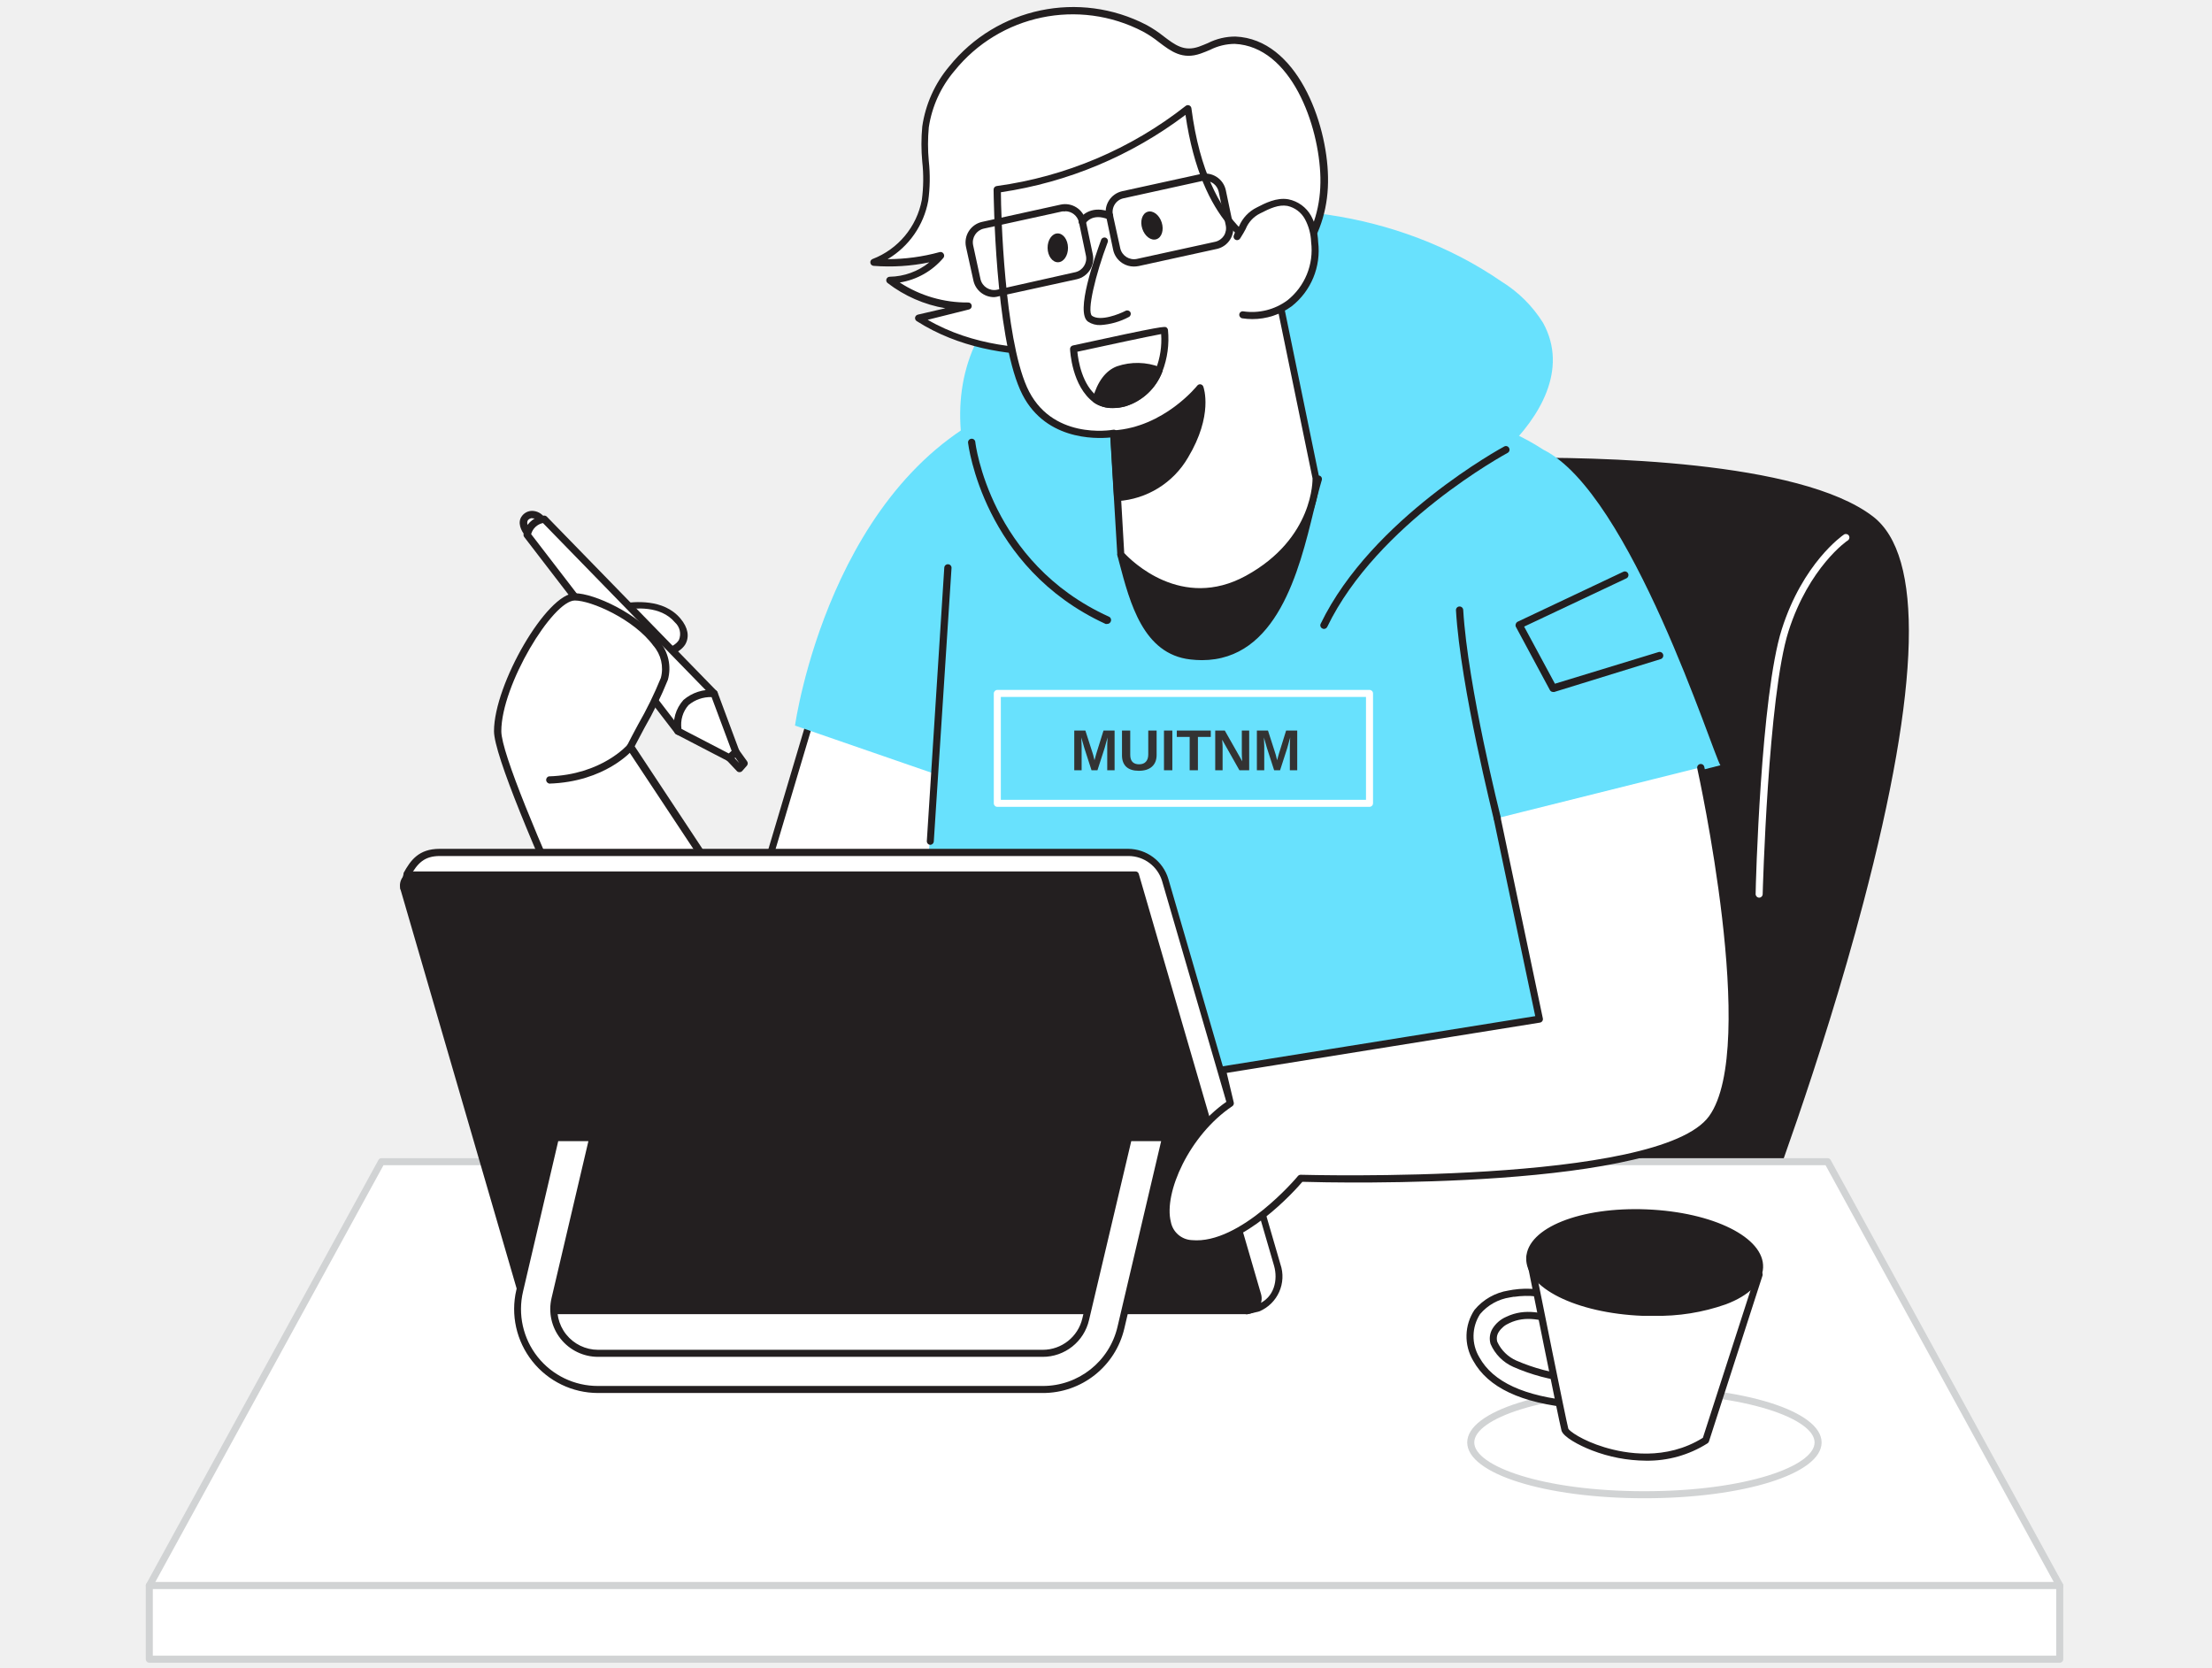
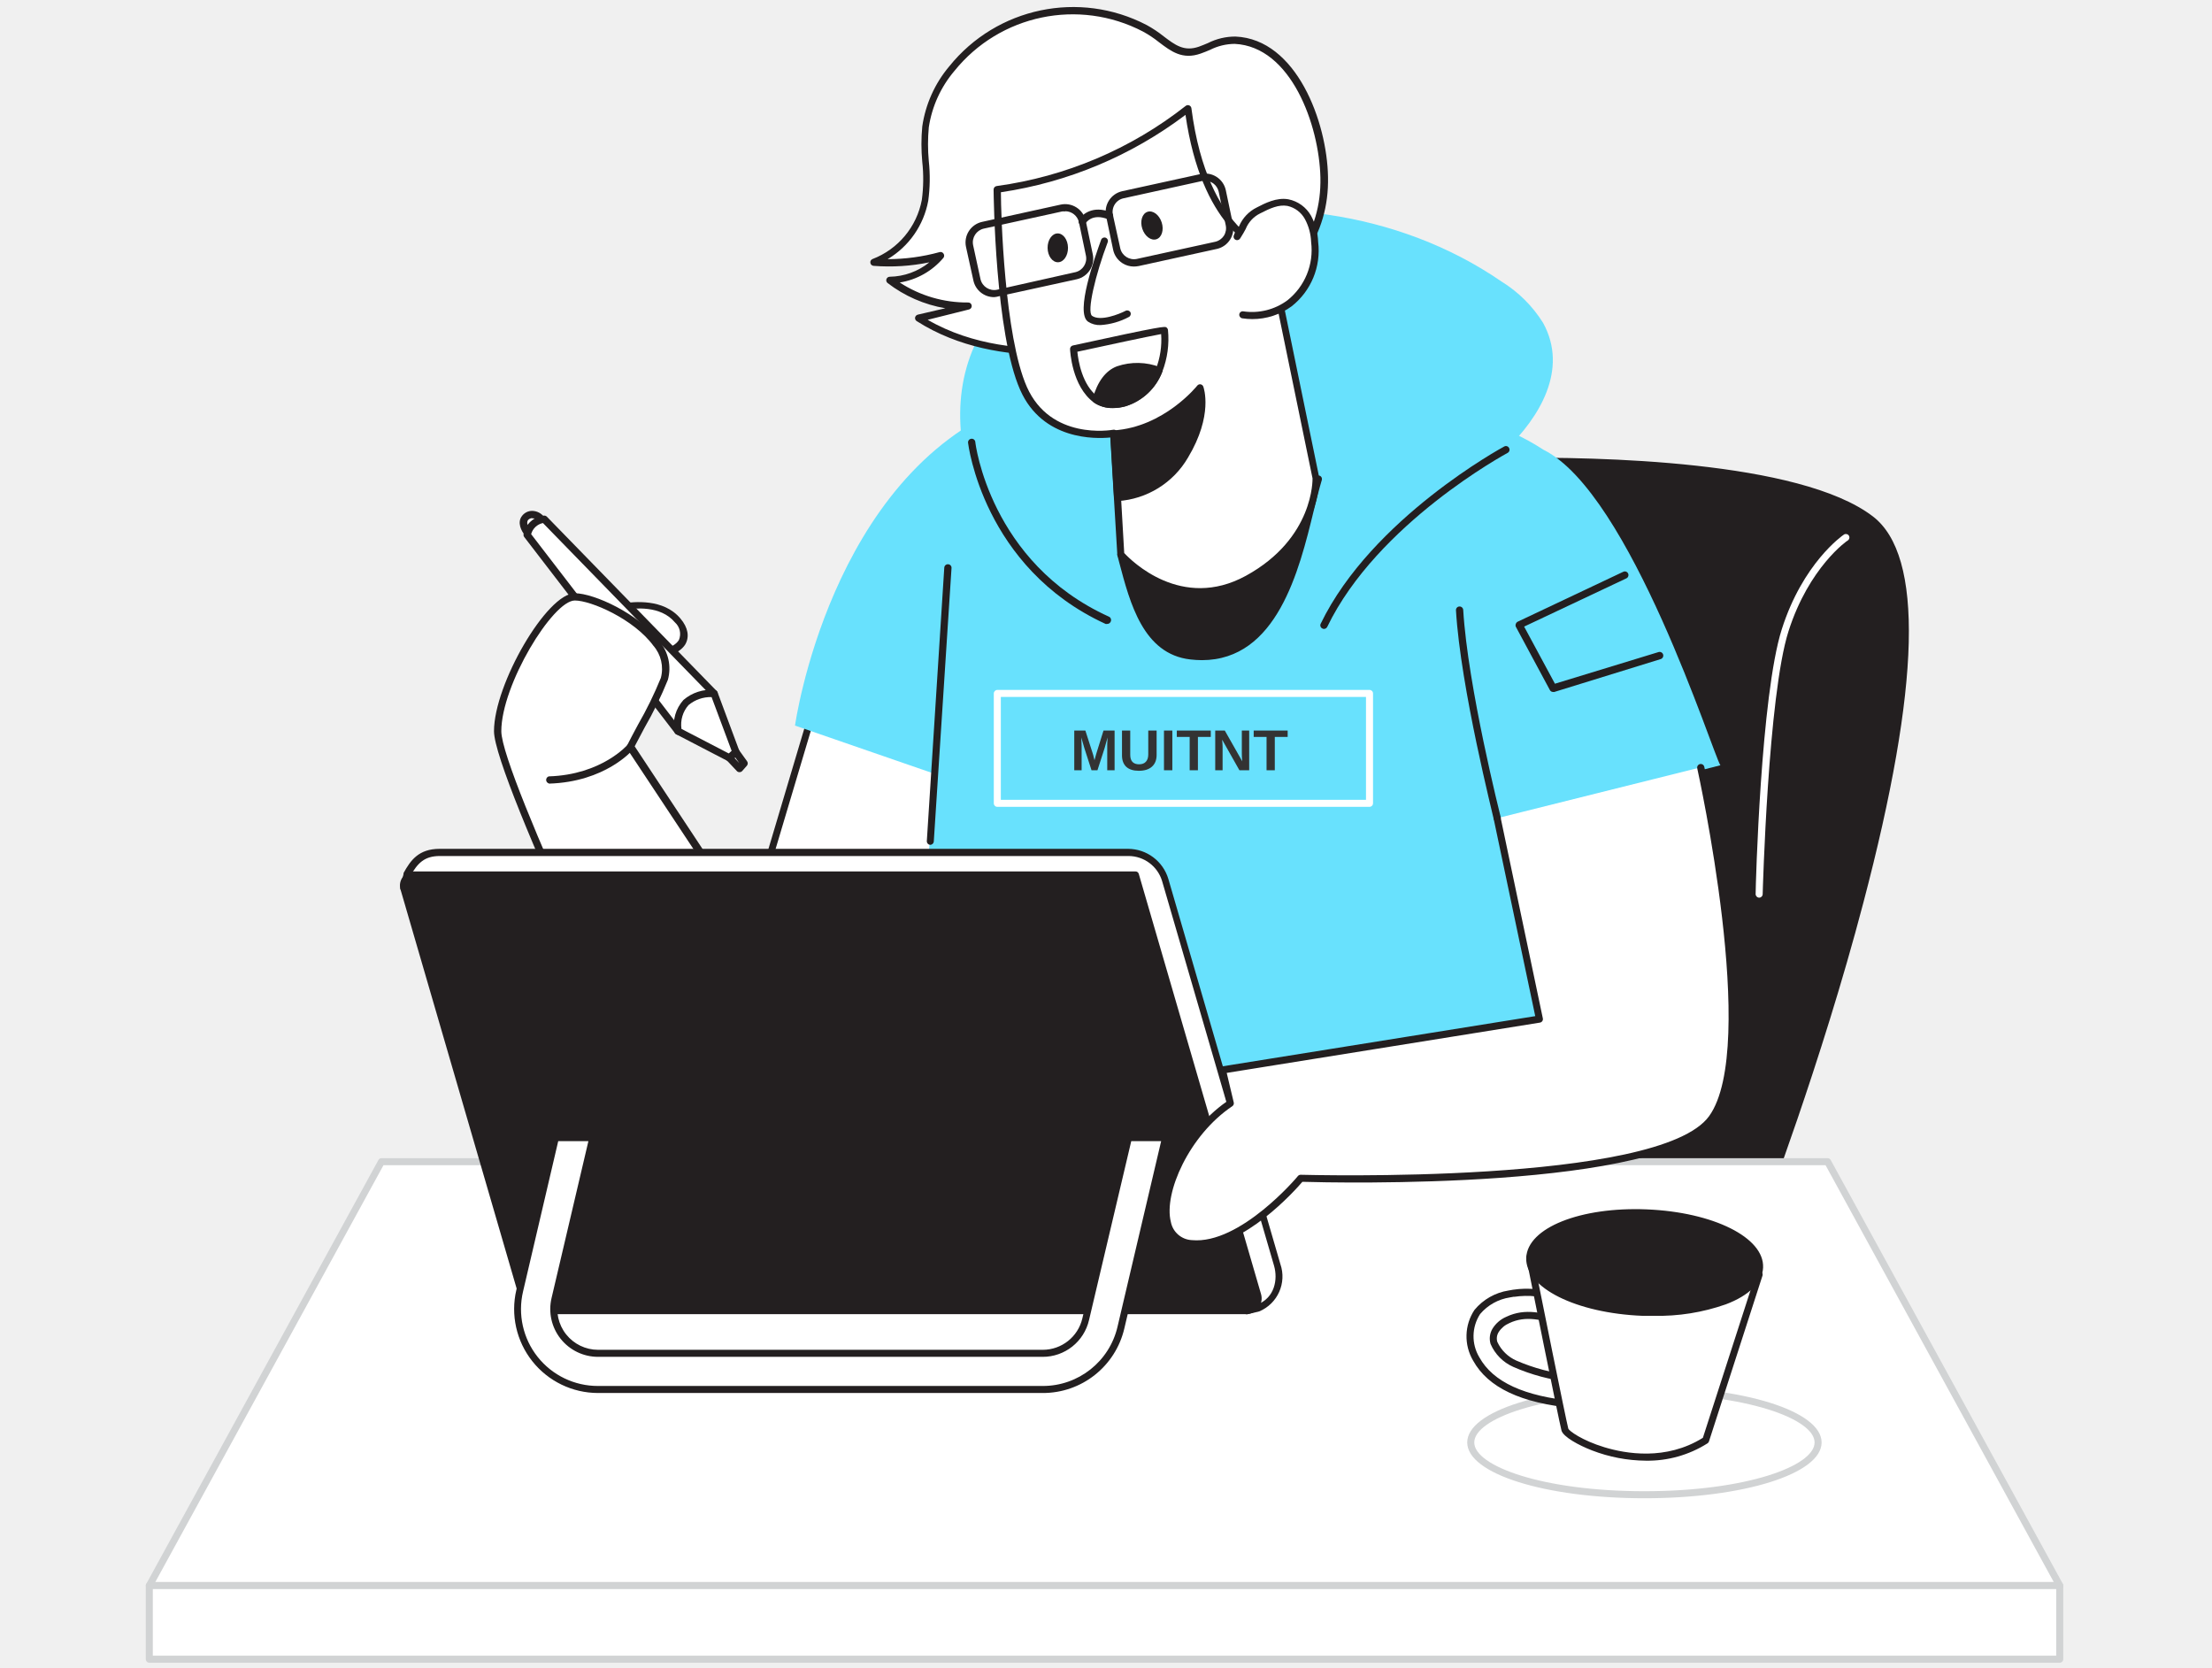
<svg xmlns="http://www.w3.org/2000/svg" viewBox="0 0 275 237" width="406" height="306" class="illustration styles_illustrationTablet__1DWOa">
  <g id="_232_designer_flatline" data-name="#232_designer_flatline" transform="matrix(1, 0, 0, 1, -62.71, -31.31305)">
    <path d="M293.05,204.1s32.93-85.9,15.87-99-88.61-7.81-92.53-3.13-27,108.08-27,108.08Z" fill="#231f20" />
    <path d="M189.34,210.57a.52.52,0,0,1-.38-.17.48.48,0,0,1-.1-.43c.94-4.23,23.19-103.58,27.15-108.3,2.17-2.59,21.27-5,41.71-5.27,12-.16,41.09.33,51.51,8.32,7.25,5.56,6.79,24-1.36,54.92-6,22.87-14.27,44.42-14.35,44.63a.49.49,0,0,1-.44.32l-103.71,6ZM261.5,97.37l-3.76,0c-21,.28-39.25,2.87-41,4.92-3,3.61-18.76,71.33-26.8,107.23l102.73-5.92c2.11-5.59,32-85.78,15.92-98.11C301.82,100.3,284.75,97.37,261.5,97.37ZM293.05,204.1h0Z" fill="#231f20" />
    <path d="M159.34,129.88,144.5,179.69s30.61,3.95,30.61,2.82,6-54.81,6-54.81Z" fill="#fff" />
    <path d="M173.57,183.16c-5.17,0-19.84-1.78-29.13-3a.51.51,0,0,1-.42-.64l14.84-49.81a.5.5,0,0,1,.43-.36l21.78-2.18a.49.49,0,0,1,.4.15.46.46,0,0,1,.14.4c-2.07,18.5-6,53.75-6,54.76a.64.64,0,0,1-.2.43A4.13,4.13,0,0,1,173.57,183.16Zm1-.67v0Zm-29.46-3.22c10.64,1.36,27.16,3.25,29.48,2.92.38-4.32,5.25-47.92,5.92-53.93l-20.82,2.09Z" fill="#231f20" />
    <path d="M131.21,117.51c.13.14,5.4-1.27,8.12,2s-.81,6.19-9.4,4.5S131.21,117.51,131.21,117.51Z" fill="#fff" />
    <path d="M134.46,125a24.43,24.43,0,0,1-4.63-.49c-2.48-.49-3.76-1.29-3.91-2.46-.29-2.26,4.17-4.55,5.07-5a.5.5,0,0,1,.32,0l.33,0c1.4-.17,5.66-.71,8.08,2.19,1.08,1.28,1.31,2.59.67,3.69C139.56,124.24,137.41,125,134.46,125Zm-3.14-7c-1.95,1-4.52,2.76-4.38,3.87,0,.37.52,1.07,3.09,1.58,5.81,1.14,8.73.08,9.47-1.17a2.21,2.21,0,0,0-.57-2.5c-2.06-2.46-5.77-2-7.16-1.82C131.58,118,131.44,118,131.32,118Z" fill="#231f20" />
    <path d="M118,107.06s-1.08-1.24-.4-2.11a1.47,1.47,0,0,1,2.38.22S118.28,105.78,118,107.06Z" fill="#fff" />
    <path d="M118,107.57a.52.52,0,0,1-.39-.17c-.5-.58-1.16-1.82-.41-2.76a1.8,1.8,0,0,1,1.43-.71,2.19,2.19,0,0,1,1.74.91.5.5,0,0,1,.1.47.51.51,0,0,1-.32.35c-.4.14-1.47.7-1.65,1.51a.51.51,0,0,1-.37.39Zm.65-2.61h0a.82.82,0,0,0-.63.31.77.77,0,0,0,0,.71,3.93,3.93,0,0,1,1.08-.92A.81.81,0,0,0,118.66,105Z" fill="#231f20" />
    <path d="M120.36,105.12a2.7,2.7,0,0,0-2.44,2.22l21.45,27.91a6,6,0,0,1,5.13-5.35Z" fill="#fff" />
    <path d="M139.36,135.76a.51.51,0,0,1-.4-.2l-21.45-27.91a.52.52,0,0,1-.09-.45,3.26,3.26,0,0,1,2.94-2.6.52.52,0,0,1,.37.16l24.14,24.78a.5.5,0,0,1,.12.52.51.51,0,0,1-.4.35,5.48,5.48,0,0,0-4.71,4.88.51.51,0,0,1-.37.45Zm-20.87-28.52,20.61,26.81a6.4,6.4,0,0,1,4.39-4.45l-23.32-23.94A2.2,2.2,0,0,0,118.49,107.24Z" fill="#231f20" />
    <path d="M139.37,135.25l7.32,3.8.91-.85-3.1-8.3S138.8,129.33,139.37,135.25Z" fill="#fff" />
    <path d="M146.69,139.56a.48.48,0,0,1-.24-.06l-7.32-3.8a.51.51,0,0,1-.28-.41,5.32,5.32,0,0,1,1.29-4.48,6,6,0,0,1,4.41-1.43.52.52,0,0,1,.44.34l3.09,8.3a.51.51,0,0,1-.13.56l-.91.85A.53.53,0,0,1,146.69,139.56Zm-6.83-4.64,6.74,3.5.4-.36-2.86-7.66a4.89,4.89,0,0,0-3.28,1.14A4.2,4.2,0,0,0,139.86,134.92Z" fill="#231f20" />
    <polygon points="146.69 139.05 148.09 140.55 148.75 139.8 147.6 138.2 146.69 139.05" fill="#fff" />
    <path d="M148.09,141.07a.48.48,0,0,1-.37-.17l-1.41-1.5a.55.55,0,0,1-.14-.37.53.53,0,0,1,.17-.36l.91-.85a.52.52,0,0,1,.77.08l1.15,1.6a.51.51,0,0,1,0,.64l-.66.75a.49.49,0,0,1-.38.18Zm-.67-2,.66.71h0l-.57-.79Z" fill="#231f20" />
    <path d="M132.57,137.44c1.18-2.39,4.14-7.46,4.82-9.66,1.88-6-9.13-11.62-12.69-11.62s-11,12.44-11,19.09,24.65,57.57,24.65,57.57L162,182Z" fill="#fff" />
    <path d="M138.38,193.34a.51.51,0,0,1-.46-.29c-1-2.08-24.71-51.12-24.71-57.8s7.52-19.61,11.49-19.61c2.74,0,9.11,2.92,12,6.8a6,6,0,0,1,1.23,5.5,54.94,54.94,0,0,1-3.34,6.85c-.53,1-1,1.9-1.38,2.61l29.29,44.3a.54.54,0,0,1,.07.43.52.52,0,0,1-.28.32l-23.66,10.84A.38.38,0,0,1,138.38,193.34ZM124.7,116.67c-3.13,0-10.45,12-10.45,18.58,0,6.12,21.93,51.81,24.37,56.9l22.65-10.38-29.13-44a.54.54,0,0,1,0-.52c.38-.76.93-1.79,1.53-2.91a54.61,54.61,0,0,0,3.26-6.67,5,5,0,0,0-1.07-4.58C133.07,119.3,127,116.67,124.7,116.67Z" fill="#231f20" />
    <path d="M258.4,147.52l29.15-7.43c-1-1.41-12.76-38.74-25.16-44.85-10.85-7.2-36.58-12-59.31-10.37,0,0-6-.22-16.52,3.95C160.94,99,156,134.45,156,134.45l20,6.91s-3.82,45.85-7.43,69.82c0,0,44.22,8.65,108.6-2C277.22,209.16,258.52,154.3,258.4,147.52Z" fill="#68e1fd" class="shirt" />
    <path d="M256,96.27c-3.86,4-6.87,8.8-11.13,12.57-9.18,8.12-21.19,14.55-33.78,13.77-14.84-.92-27.67-11.06-30.89-25.83-2-9.26.08-17.86,7.24-24.4,4.95-4.52,11.29-7.28,17.77-9,17.21-4.61,36.52-2.16,51.21,7.94a18.28,18.28,0,0,1,5.92,5.88c3.67,6.65-.55,13.49-5.31,18.06C256.71,95.57,256.37,95.92,256,96.27Z" fill="#68e1fd" class="shirt" />
    <path d="M205.37,106.75c-.15,0-2.91,3.36-3.05,3.41,1.57,5.92,3.23,13.63,9.93,14.39,13.59,1.55,15.65-16.57,18.21-25.12C221.05,102.07,214.41,103.13,205.37,106.75Z" fill="#231f20" />
    <path d="M213.84,125.15a15.51,15.51,0,0,1-1.64-.1c-6.69-.76-8.58-8-10.11-13.79l-.26-1a.5.5,0,0,1,.2-.53c.16-.15.89-1,1.42-1.62,1.55-1.78,1.57-1.79,1.73-1.86h0a124.41,124.41,0,0,1,17-5.21c2.55-.64,5.18-1.3,8.1-2.12a.5.5,0,0,1,.49.13.52.52,0,0,1,.12.49c-.38,1.27-.75,2.77-1.15,4.36C227.67,112.46,224.5,125.14,213.84,125.15Zm-11-14.83.18.69c1.53,5.8,3.25,12.37,9.26,13,11.13,1.27,14.24-11.24,16.52-20.38.31-1.25.61-2.45.91-3.53-2.59.71-5,1.31-7.27,1.89a120.67,120.67,0,0,0-16.84,5.14c-.2.2-.9,1-1.42,1.61C203.48,109.64,203.09,110.08,202.87,110.32Zm-.55-.15h0Zm3.23-3Z" fill="#231f20" />
    <path d="M218.53,37c-2-.08-3.28.79-5,1.41-3.35,1.18-4.91-1.62-7.79-3.11a22.13,22.13,0,0,0-27.44,5.75,16.53,16.53,0,0,0-3.73,8.3c-.42,3.46.55,7-.05,10.42a11.77,11.77,0,0,1-7.28,8.8,28.05,28.05,0,0,0,9.52-.9,9.69,9.69,0,0,1-7.24,3.45,18,18,0,0,0,11.13,3.73l-7.05,1.65c6,3.85,13.31,5,20.38,4.68,14.08-.73,37.66-6.49,37.25-24.73C231,49.46,227.16,37.4,218.53,37Z" fill="#fff" />
    <path d="M191.56,81.77c-5.39,0-12.29-1-18.27-4.82a.51.51,0,0,1-.22-.51.53.53,0,0,1,.38-.4l3.92-.91a18.6,18.6,0,0,1-8.2-3.58.5.5,0,0,1,.3-.9,9.17,9.17,0,0,0,5.63-2.05,28.19,28.19,0,0,1-7.94.5.5.5,0,0,1-.45-.43.49.49,0,0,1,.32-.54,11.22,11.22,0,0,0,7-8.41,22.28,22.28,0,0,0,.06-5.42,26.72,26.72,0,0,1,0-5,17.06,17.06,0,0,1,3.84-8.56,22.62,22.62,0,0,1,28.06-5.87,16.68,16.68,0,0,1,2.42,1.61c1.62,1.23,2.9,2.2,5,1.47.45-.16.87-.34,1.28-.51a8.58,8.58,0,0,1,3.94-.93h0c8.66.38,13,12.12,13.14,19.94.18,8.29-4.35,14.82-13.47,19.39s-20,5.63-24.25,5.85C193.21,81.75,192.4,81.77,191.56,81.77Zm-16.7-5c6.46,3.75,13.87,4.25,19.06,4,4.16-.22,14.8-1.21,23.85-5.75,8.75-4.38,13.09-10.59,12.92-18.47-.17-7.44-4.16-18.61-12.18-19a7.9,7.9,0,0,0-3.51.85c-.43.18-.87.37-1.34.53-2.59.91-4.21-.32-5.92-1.62a15.43,15.43,0,0,0-2.27-1.51,21.6,21.6,0,0,0-26.82,5.61,16.07,16.07,0,0,0-3.63,8,25.56,25.56,0,0,0,0,4.79,23.32,23.32,0,0,1-.08,5.66,12.23,12.23,0,0,1-5.77,8.29,28,28,0,0,0,7.38-1,.5.5,0,0,1,.56.21.51.51,0,0,1,0,.59,10.23,10.23,0,0,1-6.22,3.52,17.5,17.5,0,0,0,9.73,2.84.49.49,0,0,1,.5.44.5.5,0,0,1-.38.55Z" fill="#231f20" />
    <path d="M201.32,92.94l1,17.22s7.87,9,18,3.47,9.74-14.3,9.74-14.3L223.41,67s-9.19-2.12-11.53-20.22a55.56,55.56,0,0,1-27.12,11.51s.18,20.25,3.75,28.3S201.32,92.94,201.32,92.94Z" fill="#fff" />
    <path d="M213.67,115.92c-6.88,0-11.67-5.35-11.73-5.43a.47.47,0,0,1-.12-.3l-1-16.69c-2.11.21-9.63.41-12.8-6.74-3.57-8-3.78-27.67-3.79-28.5a.51.51,0,0,1,.43-.5,55.64,55.64,0,0,0,26.86-11.38.5.5,0,0,1,.51-.09.51.51,0,0,1,.32.4c1.18,9.16,4.16,14.05,6.45,16.55a10.5,10.5,0,0,0,4.7,3.24.51.51,0,0,1,.37.39l6.66,32.36c0,.17.3,9.22-10,14.84A14.2,14.2,0,0,1,213.67,115.92Zm-10.87-6c1,1.09,8.16,8.23,17.29,3.24,9.72-5.32,9.48-13.77,9.48-13.85l-6.59-32c-1.66-.55-9.18-3.87-11.47-19.67a57.51,57.51,0,0,1-26.24,11c0,3,.5,20.46,3.69,27.67,3.37,7.58,11.91,6.15,12.27,6.09a.51.51,0,0,1,.4.09.54.54,0,0,1,.19.37Z" fill="#231f20" />
    <path d="M219.66,76.06a9,9,0,0,0,6.66-1.64,9.63,9.63,0,0,0,3.58-8.72,8,8,0,0,0-1-3.49,4.25,4.25,0,0,0-2.83-2.12,6.84,6.84,0,0,0-4.18,1.11c-1.94,1-2,2.11-3.06,3.75.12-.15.21-.57.33-.72" fill="#fff" />
    <path d="M221,76.67a9.7,9.7,0,0,1-1.42-.11.51.51,0,0,1-.42-.58.49.49,0,0,1,.57-.41A8.47,8.47,0,0,0,226,74a9.12,9.12,0,0,0,3.37-8.28,7.45,7.45,0,0,0-.89-3.28A3.77,3.77,0,0,0,226,60.58c-1.24-.22-2.48.35-3.86,1.06a4.23,4.23,0,0,0-2.08,2.24c-.21.38-.44.81-.75,1.28a.44.44,0,0,1-.08.11.49.49,0,0,1-.68.08.49.49,0,0,1-.12-.68l0,0s0-.13.07-.2a2,2,0,0,1,.25-.51.52.52,0,0,1,.19-.14l.19-.36a5.26,5.26,0,0,1,2.52-2.66c1.18-.61,2.81-1.45,4.48-1.16A4.77,4.77,0,0,1,229.37,62a8.47,8.47,0,0,1,1,3.71,10.07,10.07,0,0,1-3.78,9.15A9.45,9.45,0,0,1,221,76.67Z" fill="#231f20" />
    <path d="M201.84,102A12.12,12.12,0,0,0,211.45,96c3.53-5.89,2.12-9.66,2.12-9.66s-4.76,6.07-12.25,6.56Z" fill="#231f20" />
    <path d="M201.84,102.49a.49.49,0,0,1-.49-.47l-.53-9a.5.5,0,0,1,.47-.53c7.17-.46,11.84-6.3,11.89-6.36a.5.5,0,0,1,.47-.19.51.51,0,0,1,.39.32c.06.16,1.45,4.06-2.17,10.09a12.49,12.49,0,0,1-10,6.19Zm0-9.1.47,8.07A11.78,11.78,0,0,0,211,95.78c2.39-4,2.45-6.92,2.27-8.32A18.82,18.82,0,0,1,201.84,93.39Z" fill="#231f20" />
    <path d="M200,65.57s-3.75,9.88-2.05,11.06,5.29-.7,5.29-.7" fill="#fff" />
    <path d="M199.43,77.52a3,3,0,0,1-1.77-.48c-1.88-1.3,1-9.24,1.86-11.65a.5.5,0,0,1,.64-.29.5.5,0,0,1,.29.65c-1.74,4.59-3,9.9-2.22,10.46,1.19.82,3.85-.24,4.77-.72a.51.51,0,0,1,.68.21.5.5,0,0,1-.22.67A9.88,9.88,0,0,1,199.43,77.52Z" fill="#231f20" />
    <ellipse cx="206.75" cy="63.36" rx="1.45" ry="2.05" transform="translate(-9.47 66.66) rotate(-17.91)" fill="#231f20" />
    <ellipse cx="193.36" cy="66.54" rx="1.45" ry="2.05" transform="translate(-0.89 2.64) rotate(-0.78)" fill="#231f20" />
    <path d="M201.19,89.32a4.6,4.6,0,0,1-2.7-.79c-3.15-2.3-3.38-7.38-3.39-7.6a.51.51,0,0,1,.4-.51c12.94-2.83,13.08-2.73,13.31-2.56a.54.54,0,0,1,.21.36h0a12.9,12.9,0,0,1-.81,5.94A8.18,8.18,0,0,1,203,89.06,6.61,6.61,0,0,1,201.19,89.32Zm-5.05-8c.12,1.21.66,4.75,2.92,6.39a4.28,4.28,0,0,0,3.63.4,7.23,7.23,0,0,0,4.6-4.31,11.57,11.57,0,0,0,.76-5C206.33,79.11,200.26,80.41,196.14,81.31Z" fill="#231f20" />
    <path d="M207.75,84c-1.92,4.64-6.73,5.75-9,4.14.51-1.77,1.44-3.61,3.17-4.28A8.44,8.44,0,0,1,207.75,84Z" fill="#231f20" />
    <path d="M201.19,89.31a4.62,4.62,0,0,1-2.7-.78.49.49,0,0,1-.18-.54c.68-2.44,1.85-4,3.46-4.61a9,9,0,0,1,6.15.13.51.51,0,0,1,.29.27.53.53,0,0,1,0,.39A8.2,8.2,0,0,1,203,89.06,6.64,6.64,0,0,1,201.19,89.31Zm-1.82-1.41a4.47,4.47,0,0,0,3.32.2,7.12,7.12,0,0,0,4.38-3.82,7.83,7.83,0,0,0-4.94,0C200.9,84.78,200,86,199.37,87.9Z" fill="#231f20" />
    <path d="M184.29,73.55a3,3,0,0,1-2.93-2.36l-1.05-4.77a3,3,0,0,1,2.29-3.57l11.15-2.45a3,3,0,0,1,3.58,2.29l1,4.77A3,3,0,0,1,196.08,71h0l-11.15,2.44A2.79,2.79,0,0,1,184.29,73.55ZM194.4,61.37a2.09,2.09,0,0,0-.43,0l-11.14,2.44a2,2,0,0,0-1.51,2.35L182.37,71a2,2,0,0,0,2.34,1.5L195.86,70a2,2,0,0,0,1.5-2.34l-1-4.77a2,2,0,0,0-1.92-1.55ZM196,70.54h0Z" fill="#231f20" />
    <path d="M204.16,69.2a3,3,0,0,1-1.62-.48,3,3,0,0,1-1.31-1.88l-1-4.77a3,3,0,0,1,.4-2.26,3,3,0,0,1,1.89-1.32l11.14-2.44a3,3,0,0,1,3.58,2.29l1,4.77A3,3,0,0,1,216,66.69l-11.14,2.44A3.69,3.69,0,0,1,204.16,69.2ZM214.27,57a2.1,2.1,0,0,0-.43.05L202.7,59.5a1.94,1.94,0,0,0-1.24.86,2,2,0,0,0-.27,1.49l1.05,4.77a2,2,0,0,0,2.34,1.5l11.15-2.44h0a2,2,0,0,0,1.24-.86,2,2,0,0,0,.26-1.49l-1-4.77A2,2,0,0,0,214.27,57Z" fill="#231f20" />
    <path d="M196.82,63.32a.48.48,0,0,1-.26-.07.52.52,0,0,1-.19-.7c.47-.81,2-2.08,4.51-1.07a.52.52,0,0,1-.38,1c-2.24-.9-3.14.47-3.23.63A.53.53,0,0,1,196.82,63.32Z" fill="#231f20" />
    <polygon points="97.2 196.44 302.8 196.44 335.79 256.69 64.21 256.69 97.2 196.44" fill="#fff" />
    <path d="M335.79,257.19H64.21a.51.51,0,0,1-.43-.24.52.52,0,0,1,0-.5l33-60.25a.49.49,0,0,1,.44-.26H302.79a.49.49,0,0,1,.44.26l33,60.25a.52.52,0,0,1,0,.5A.51.51,0,0,1,335.79,257.19Zm-270.73-1H334.94L302.5,196.94H97.5Z" fill="#d1d3d4" />
    <path d="M100.39,157.57l.44-1.9c1-1.9,2.11-3.18,4.69-3.18h97.87a5.48,5.48,0,0,1,5.25,3.94l15.91,54.66a4.88,4.88,0,0,1-2.71,6.11l-1.73.41Z" fill="#fff" />
    <path d="M220.11,218.11a.59.59,0,0,1-.22-.05L100.17,158a.49.49,0,0,1-.26-.56l.44-1.9a.65.65,0,0,1,0-.13c1-1.81,2.15-3.44,5.13-3.44h97.87a6,6,0,0,1,5.73,4.3L225,211a5.38,5.38,0,0,1-3,6.72l-1.79.43ZM101,157.3l119.21,59.78,1.55-.36c2.41-.94,2.91-3.51,2.34-5.49l-15.91-54.66a5,5,0,0,0-4.77-3.58H105.52c-2.21,0-3.16,1-4.22,2.86Z" fill="#231f20" />
    <path d="M220.11,217.61H120.24a3.16,3.16,0,0,1-3-2.28l-16.81-57.76a1.49,1.49,0,0,1,1.43-1.9H204.4l17.37,59.73A1.72,1.72,0,0,1,220.11,217.61Z" fill="#231f20" />
    <path d="M220.11,218.11H120.24a3.69,3.69,0,0,1-3.52-2.64L99.91,157.71a2,2,0,0,1,1.91-2.53H204.4a.48.48,0,0,1,.47.35l17.38,59.73a2.23,2.23,0,0,1-2.14,2.85ZM101.82,156.17a1,1,0,0,0-.95,1.26l16.8,57.76a2.69,2.69,0,0,0,2.57,1.92h99.87a1.25,1.25,0,0,0,1-.49,1.23,1.23,0,0,0,.19-1.08L204,156.17Z" fill="#231f20" />
    <path d="M203.36,193l-6.07,25.81a6.27,6.27,0,0,1-6.12,4.85H128a6.29,6.29,0,0,1-6.12-7.73L127.23,193H122l-5.12,21.75a11.43,11.43,0,0,0,11.13,14h63.21A11.4,11.4,0,0,0,202.3,220l6.34-27Z" fill="#fff" />
    <path d="M191.17,229.32H128a11.93,11.93,0,0,1-11.61-14.66l5.11-21.76a.5.5,0,0,1,.49-.38h5.28a.51.51,0,0,1,.39.19.49.49,0,0,1,.09.42l-5.39,22.93a5.8,5.8,0,0,0,5.64,7.12h63.21a5.78,5.78,0,0,0,5.64-4.47l6.07-25.81a.49.49,0,0,1,.48-.38h5.28a.51.51,0,0,1,.49.61l-6.35,27A11.88,11.88,0,0,1,191.17,229.32Zm-68.83-35.8-5,21.37A10.92,10.92,0,0,0,128,228.32h63.21a10.89,10.89,0,0,0,10.64-8.43l6.2-26.37h-4.25l-6,25.42a6.75,6.75,0,0,1-6.61,5.24H128a6.79,6.79,0,0,1-6.61-8.35l5.24-22.31Z" fill="#231f20" />
    <path d="M284.82,140.37s8.94,39.7,1.62,49.84S228,198.75,228,198.75s-8.29,9.95-15.49,9.29-3-14.28,5.47-19.95l-1.17-4.73,45.07-7.23-6-28.53" fill="#fff" />
    <path d="M213.17,208.57q-.37,0-.75,0a4.22,4.22,0,0,1-3.92-3.35c-1.13-4.43,2.49-12.88,8.86-17.32l-1.08-4.39a.49.49,0,0,1,.06-.39.49.49,0,0,1,.34-.22l44.55-7.15-5.9-28a.5.5,0,0,1,.39-.59.49.49,0,0,1,.59.38l6,28.53a.49.49,0,0,1-.08.39.49.49,0,0,1-.33.21l-44.53,7.15,1,4.2a.49.49,0,0,1-.2.53c-6.12,4.1-9.79,12.35-8.74,16.45a3.19,3.19,0,0,0,3,2.59c6.85.64,15-9,15.06-9.11a.5.5,0,0,1,.4-.18c.51,0,51,1.47,58.06-8.34s-1.6-49-1.69-49.43a.5.5,0,1,1,1-.22c.37,1.63,8.9,40,1.53,50.24-7.2,10-54.39,8.88-58.66,8.75C227,200.62,219.87,208.57,213.17,208.57Z" fill="#231f20" />
    <path d="M231.19,120.71a.46.46,0,0,1-.22-.06.5.5,0,0,1-.24-.68c7.26-15,25.9-25.09,26.09-25.19a.5.5,0,0,1,.69.21.51.51,0,0,1-.21.7c-.18.1-18.53,10-25.64,24.73A.53.53,0,0,1,231.19,120.71Z" fill="#231f20" />
    <path d="M200.37,120a.54.54,0,0,1-.22,0C182.73,112,180.62,94.42,180.6,94.25a.52.52,0,0,1,.46-.57.51.51,0,0,1,.57.45c0,.17,2.08,17.18,19,24.84a.52.52,0,0,1,.26.68A.53.53,0,0,1,200.37,120Z" fill="#231f20" />
    <path d="M121,142.67a.52.52,0,0,1,0-1c7.54-.23,11.2-4.49,11.24-4.53a.51.51,0,0,1,.72-.07.52.52,0,0,1,.07.73c-.16.19-4,4.66-12,4.9Z" fill="#231f20" />
    <path d="M255.82,148.11a.51.51,0,0,1-.5-.39c0-.18-4.71-18.61-5.36-29.66a.51.51,0,0,1,.48-.54.52.52,0,0,1,.55.48c.65,10.95,5.29,29.28,5.33,29.47a.52.52,0,0,1-.37.63Z" fill="#231f20" />
    <path d="M175.22,151.4h0a.51.51,0,0,1-.48-.55L177.22,112a.51.51,0,0,1,.55-.48.5.5,0,0,1,.48.54l-2.52,38.85A.51.51,0,0,1,175.22,151.4Z" fill="#231f20" />
    <path d="M263.76,129.67a.5.5,0,0,1-.45-.27l-4.84-9a.54.54,0,0,1,0-.41.55.55,0,0,1,.27-.31l15-7.09a.51.51,0,0,1,.69.24.52.52,0,0,1-.24.69l-14.54,6.86,4.38,8.12L278.76,124a.52.52,0,1,1,.3,1l-15.15,4.68Z" fill="#231f20" />
    <ellipse cx="276.75" cy="236.35" rx="24.69" ry="7.43" fill="#fff" />
    <path d="M276.75,244.28c-14.12,0-25.19-3.48-25.19-7.93s11.07-7.93,25.19-7.93,25.19,3.48,25.19,7.93S290.87,244.28,276.75,244.28Zm0-14.86c-14.47,0-24.19,3.58-24.19,6.93s9.72,6.93,24.19,6.93,24.19-3.58,24.19-6.93S291.22,229.42,276.75,229.42Z" fill="#d1d3d4" />
    <path d="M258.14,215.13l-.59.11a7.33,7.33,0,0,0-4.56,2.57,6.31,6.31,0,0,0-.15,6.67c2.62,4.72,9,6,13.92,6.49a4.42,4.42,0,0,0,2.08-.16,1.7,1.7,0,0,0,1.15-1.58,1.74,1.74,0,0,0-1-1.33,5.35,5.35,0,0,0-1.63-.46c-3.06-.5-6.28-.87-9.08-2.28-1.63-.83-3.91-2.72-2.72-4.76a3.89,3.89,0,0,1,1.72-1.46c2.81-1.34,5.48-.32,8.25.5a1.53,1.53,0,0,0,.63.09,1.12,1.12,0,0,0,.81-1.25c-.09-1.21-1.3-2-2.44-2.45A12.8,12.8,0,0,0,258.14,215.13Z" fill="#fff" />
    <path d="M267.59,231.52a8.14,8.14,0,0,1-.87-.05c-7.51-.71-12.19-2.91-14.32-6.75a6.79,6.79,0,0,1,.19-7.21,7.85,7.85,0,0,1,4.86-2.76l.62-.11h0a13.22,13.22,0,0,1,6.68.73c1,.37,2.63,1.24,2.76,2.87a1.63,1.63,0,0,1-1.24,1.79,2.17,2.17,0,0,1-.84-.11l-.72-.22c-2.46-.75-4.78-1.45-7.17-.31a3.35,3.35,0,0,0-1.51,1.27,1.7,1.7,0,0,0-.19,1.4,5.37,5.37,0,0,0,2.7,2.65,26.57,26.57,0,0,0,7.81,2.06l1.13.18a5.56,5.56,0,0,1,1.79.51,2,2,0,0,1-.25,3.82A4,4,0,0,1,267.59,231.52Zm-9.37-15.89-.57.1a6.92,6.92,0,0,0-4.26,2.37,5.81,5.81,0,0,0-.11,6.14c1.95,3.52,6.38,5.56,13.53,6.23a4.07,4.07,0,0,0,1.84-.12,1.24,1.24,0,0,0,.84-1.09,1.23,1.23,0,0,0-.7-.92,4.7,4.7,0,0,0-1.47-.4l-1.13-.18a27.22,27.22,0,0,1-8.1-2.16,6.28,6.28,0,0,1-3.21-3.25,2.71,2.71,0,0,1,.29-2.2,4.29,4.29,0,0,1,1.94-1.66c2.74-1.31,5.36-.52,7.89.25l.72.22a1.15,1.15,0,0,0,.42.07c.24,0,.39-.41.37-.71-.08-1.12-1.51-1.78-2.12-2a12.22,12.22,0,0,0-6.17-.67Z" fill="#231f20" />
    <path d="M260.45,210.07s4.62,23.06,5,24.45,11.3,7.1,20,1.49l7.61-23.57Z" fill="#fff" />
    <path d="M276.94,238.94a21.65,21.65,0,0,1-7.64-1.46c-1.92-.74-4.1-1.94-4.34-2.83-.37-1.39-4.81-23.53-5-24.48a.48.48,0,0,1,.52-.59L293.09,212a.49.49,0,0,1,.44.65l-7.61,23.57a.49.49,0,0,1-.21.26A15.89,15.89,0,0,1,276.94,238.94Zm-15.87-28.32c.75,3.75,4.53,22.54,4.86,23.77.14.33,1.94,1.67,5.13,2.64,3,.91,8.74,1.94,14-1.34l7.36-22.79Z" fill="#231f20" />
    <ellipse cx="276.79" cy="210.75" rx="7.08" ry="16.35" transform="translate(54.88 478.66) rotate(-87.65)" fill="#231f20" />
    <path d="M278.07,218.35c-.53,0-1.06,0-1.59,0-9.45-.38-16.71-4-16.53-8.26s7.71-7.26,17.15-6.87,16.7,4,16.52,8.26c-.08,2.1-2,4-5.31,5.24A29,29,0,0,1,278.07,218.35Zm-2.51-14.21c-7.93,0-14.48,2.6-14.62,6-.14,3.56,7,6.87,15.58,7.22A29.53,29.53,0,0,0,288,215.75c2.9-1.11,4.6-2.7,4.67-4.35.15-3.57-7-6.88-15.57-7.23Z" fill="#231f20" />
    <path d="M237.67,146H184.76a.5.5,0,0,1-.5-.5V129.88a.51.51,0,0,1,.5-.5h52.91a.5.5,0,0,1,.5.5v15.65A.5.5,0,0,1,237.67,146Zm-52.41-1h51.91V130.38H185.26Z" fill="#fff" />
    <rect x="64.21" y="256.69" width="271.57" height="10.47" fill="#fff" />
    <path d="M335.79,267.66H64.21a.5.5,0,0,1-.5-.5V256.69a.51.51,0,0,1,.5-.5H335.79a.51.51,0,0,1,.5.5v10.47A.5.5,0,0,1,335.79,267.66Zm-271.08-1H335.29v-9.47H64.71Z" fill="#d1d3d4" />
    <path d="M293.05,158.91h0a.51.51,0,0,1-.49-.51c0-1.15.73-28.26,3.72-37.65s8.6-13.3,8.83-13.45a.5.5,0,0,1,.56.83c-.06,0-5.53,3.79-8.44,12.92s-3.66,37.09-3.67,37.37A.5.5,0,0,1,293.05,158.91Z" fill="#fff" />
  </g>
-   <text style="fill: rgb(51, 51, 51); font-family: Arial, sans-serif; font-size: 8.2px; font-weight: 700; white-space: pre;" id="text" x="132.441" y="109.482" class="text">MUITNM</text>
+   <text style="fill: rgb(51, 51, 51); font-family: Arial, sans-serif; font-size: 8.2px; font-weight: 700; white-space: pre;" id="text" x="132.441" y="109.482" class="text">MUITNT</text>
</svg>
